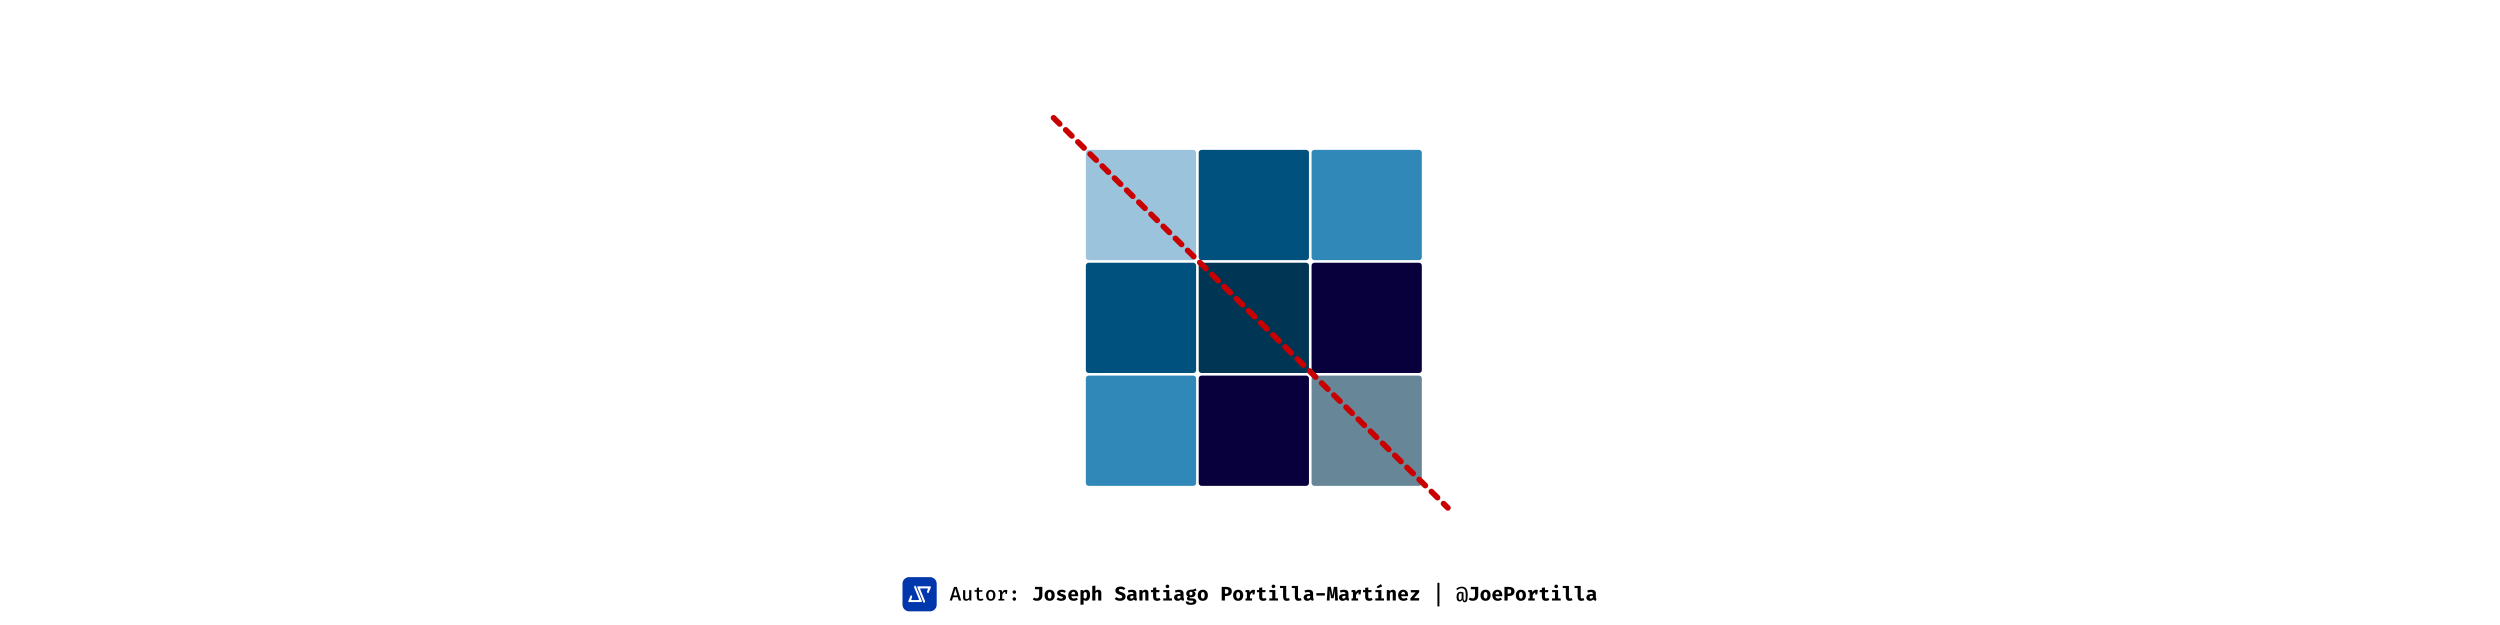
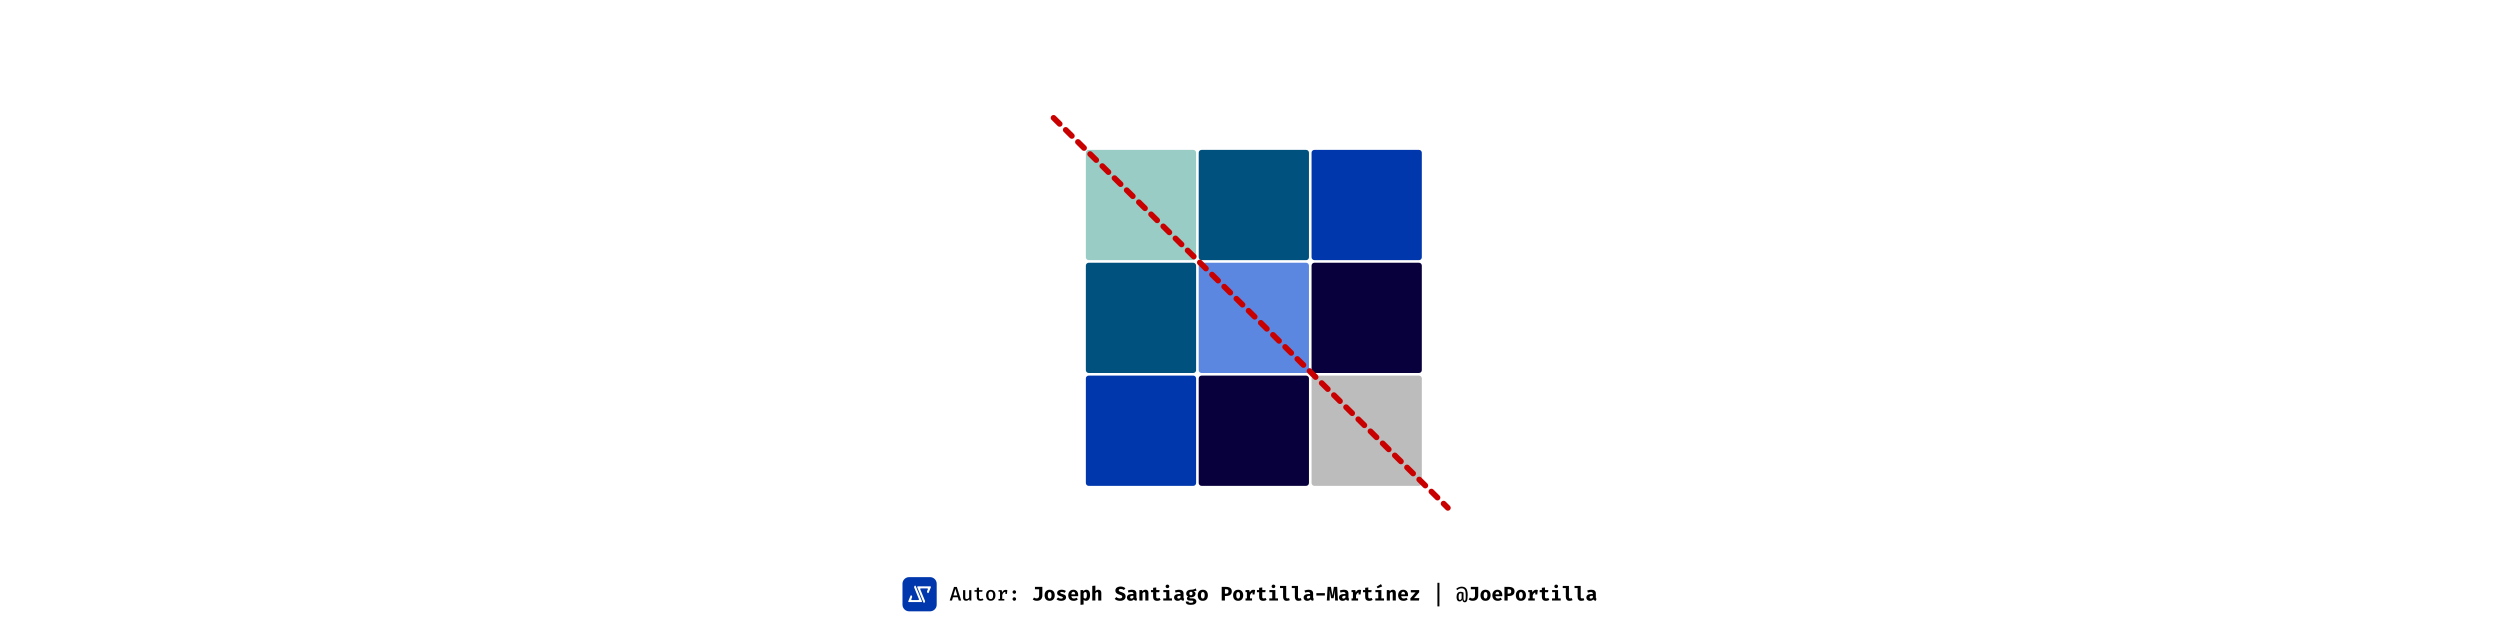
<svg xmlns="http://www.w3.org/2000/svg" width="1400" height="350" viewBox="0 0 1400 350" fill="none">
  <rect width="1400" height="350" fill="white" />
  <rect x="505.39" y="323.186" width="19.162" height="19.162" rx="3.743" fill="#0037AC" />
  <path d="M512.812 328.192C512.685 327.882 512.247 327.882 512.12 328.192L511.92 328.679C511.883 328.769 511.883 328.871 511.92 328.962L514.593 335.522C514.693 335.768 514.512 336.037 514.247 336.037H511.586H510.687C510.421 336.037 510.24 335.767 510.341 335.521L510.803 334.397C510.84 334.307 510.84 334.205 510.803 334.114L510.593 333.599C510.467 333.289 510.028 333.288 509.9 333.598L508.644 336.659C508.543 336.905 508.724 337.175 508.99 337.175H515.942C516.208 337.175 516.389 336.905 516.288 336.659L512.812 328.192Z" fill="white" />
  <path d="M515.348 330.012C515.247 329.766 515.428 329.496 515.694 329.496H518.355H519.253C519.519 329.496 519.701 329.766 519.599 330.013L519.138 331.137C519.101 331.227 519.101 331.329 519.138 331.42L519.348 331.935C519.474 332.245 519.913 332.246 520.04 331.936L521.297 328.875C521.398 328.629 521.217 328.358 520.951 328.358H513.999C513.732 328.358 513.551 328.629 513.652 328.875L517.128 337.342C517.256 337.651 517.694 337.651 517.821 337.342L518.021 336.855C518.058 336.764 518.058 336.663 518.021 336.572L515.348 330.012Z" fill="white" />
  <path d="M536.368 334.455H533.656L533.128 336.282H531.83L534.245 328.69H535.829L538.25 336.282H536.896L536.368 334.455ZM533.92 333.471H536.099L535.015 329.68L533.92 333.471ZM540.545 330.473V334.532C540.545 334.877 540.613 335.123 540.748 335.27C540.888 335.416 541.097 335.49 541.375 335.49C541.64 335.49 541.894 335.411 542.14 335.253C542.386 335.095 542.58 334.903 542.723 334.675V330.473H543.955V336.282H542.894L542.817 335.539C542.6 335.829 542.327 336.051 541.997 336.205C541.667 336.355 541.33 336.43 540.985 336.43C540.424 336.43 540.004 336.276 539.725 335.968C539.45 335.656 539.313 335.229 539.313 334.686V330.473H540.545ZM550.762 335.974C550.549 336.109 550.294 336.219 549.997 336.304C549.7 336.388 549.39 336.43 549.067 336.43C548.392 336.43 547.879 336.256 547.527 335.908C547.179 335.556 547.004 335.093 547.004 334.521V331.369H545.712V330.473H547.004V329.174L548.237 329.026V330.473H550.195L550.057 331.369H548.237V334.51C548.237 334.822 548.314 335.055 548.468 335.209C548.625 335.359 548.882 335.435 549.238 335.435C549.45 335.435 549.647 335.409 549.826 335.358C550.006 335.306 550.169 335.24 550.316 335.16L550.762 335.974ZM554.834 330.319C555.402 330.319 555.881 330.445 556.269 330.698C556.658 330.951 556.952 331.305 557.15 331.76C557.351 332.215 557.452 332.75 557.452 333.366C557.452 333.979 557.349 334.516 557.144 334.978C556.942 335.436 556.645 335.794 556.253 336.051C555.864 336.304 555.389 336.43 554.828 336.43C554.267 336.43 553.79 336.307 553.398 336.062C553.009 335.812 552.712 335.458 552.507 335C552.305 334.542 552.204 334.001 552.204 333.377C552.204 332.772 552.305 332.24 552.507 331.782C552.712 331.323 553.011 330.966 553.403 330.709C553.796 330.449 554.272 330.319 554.834 330.319ZM554.834 331.276C554.39 331.276 554.056 331.446 553.832 331.787C553.609 332.125 553.497 332.655 553.497 333.377C553.497 334.096 553.607 334.626 553.827 334.967C554.051 335.308 554.384 335.479 554.828 335.479C555.272 335.479 555.604 335.308 555.824 334.967C556.048 334.626 556.159 334.092 556.159 333.366C556.159 332.651 556.049 332.125 555.829 331.787C555.609 331.446 555.277 331.276 554.834 331.276ZM559.159 336.282V335.402H560.011V331.347H559.159V330.473H560.952L561.178 331.82C561.394 331.333 561.662 330.962 561.981 330.709C562.303 330.452 562.718 330.324 563.224 330.324C563.396 330.324 563.55 330.339 563.686 330.368C563.825 330.394 563.963 330.429 564.099 330.473L563.73 331.529C563.613 331.496 563.503 331.472 563.4 331.457C563.297 331.439 563.184 331.43 563.059 331.43C562.637 331.43 562.272 331.587 561.964 331.903C561.66 332.218 561.42 332.666 561.244 333.245V335.402H562.415V336.282H559.159ZM563.009 332.612V331.182L563.163 330.473H564.099L563.89 332.612H563.009ZM567.026 335.435C567.026 335.167 567.122 334.938 567.313 334.747C567.503 334.553 567.738 334.455 568.017 334.455C568.299 334.455 568.534 334.553 568.721 334.747C568.912 334.938 569.007 335.167 569.007 335.435C569.007 335.71 568.912 335.944 568.721 336.139C568.534 336.333 568.299 336.43 568.017 336.43C567.738 336.43 567.503 336.333 567.313 336.139C567.122 335.944 567.026 335.71 567.026 335.435ZM567.026 331.529C567.026 331.349 567.07 331.184 567.158 331.034C567.247 330.883 567.366 330.764 567.516 330.676C567.666 330.588 567.833 330.544 568.017 330.544C568.299 330.544 568.534 330.641 568.721 330.836C568.912 331.026 569.007 331.257 569.007 331.529C569.007 331.8 568.912 332.035 568.721 332.233C568.534 332.427 568.299 332.524 568.017 332.524C567.738 332.524 567.503 332.427 567.313 332.233C567.122 332.035 567.026 331.8 567.026 331.529ZM583.714 328.657V333.537C583.714 333.98 583.646 334.382 583.51 334.741C583.375 335.101 583.175 335.407 582.911 335.66C582.65 335.913 582.329 336.108 581.948 336.243C581.57 336.379 581.137 336.447 580.65 336.447C580.158 336.447 579.733 336.384 579.373 336.26C579.018 336.131 578.675 335.955 578.345 335.732L579.032 334.62C579.293 334.8 579.537 334.927 579.764 335C579.991 335.07 580.25 335.105 580.54 335.105C580.932 335.105 581.258 334.98 581.519 334.73C581.783 334.477 581.915 334.087 581.915 333.559V329.977H579.571V328.657H583.714ZM587.813 330.247C588.415 330.247 588.926 330.375 589.348 330.632C589.77 330.889 590.093 331.25 590.316 331.716C590.54 332.178 590.652 332.721 590.652 333.344C590.652 333.993 590.538 334.553 590.311 335.022C590.087 335.488 589.764 335.845 589.343 336.095C588.921 336.344 588.411 336.469 587.813 336.469C587.219 336.469 586.709 336.346 586.284 336.1C585.862 335.854 585.538 335.499 585.31 335.033C585.087 334.567 584.975 334.008 584.975 333.355C584.975 332.735 585.087 332.193 585.31 331.727C585.538 331.261 585.862 330.898 586.284 330.638C586.709 330.377 587.219 330.247 587.813 330.247ZM587.813 331.529C587.458 331.529 587.193 331.675 587.021 331.969C586.852 332.259 586.768 332.721 586.768 333.355C586.768 334.001 586.852 334.468 587.021 334.758C587.193 335.048 587.458 335.193 587.813 335.193C588.169 335.193 588.431 335.048 588.6 334.758C588.772 334.468 588.858 333.997 588.858 333.344C588.858 332.713 588.772 332.253 588.6 331.963C588.431 331.674 588.169 331.529 587.813 331.529ZM594.223 335.226C594.513 335.226 594.746 335.18 594.922 335.088C595.102 334.996 595.191 334.859 595.191 334.675C595.191 334.551 595.157 334.446 595.087 334.362C595.017 334.278 594.883 334.197 594.685 334.12C594.487 334.043 594.194 333.951 593.805 333.845C593.449 333.749 593.134 333.628 592.859 333.482C592.588 333.335 592.375 333.146 592.221 332.915C592.07 332.684 591.995 332.396 591.995 332.051C591.995 331.703 592.092 331.393 592.287 331.122C592.481 330.85 592.767 330.638 593.145 330.484C593.523 330.326 593.985 330.247 594.531 330.247C595.052 330.247 595.505 330.315 595.89 330.451C596.279 330.583 596.614 330.751 596.897 330.957L596.204 331.98C595.962 331.83 595.701 331.71 595.423 331.622C595.144 331.531 594.863 331.485 594.581 331.485C594.298 331.485 594.088 331.523 593.948 331.6C593.813 331.674 593.745 331.785 593.745 331.936C593.745 332.035 593.78 332.121 593.849 332.194C593.923 332.264 594.058 332.337 594.256 332.414C594.454 332.488 594.744 332.579 595.125 332.69C595.503 332.796 595.831 332.919 596.11 333.058C596.393 333.197 596.611 333.384 596.765 333.619C596.919 333.85 596.996 334.156 596.996 334.538C596.996 334.963 596.869 335.321 596.616 335.611C596.363 335.897 596.028 336.111 595.61 336.254C595.191 336.397 594.733 336.469 594.234 336.469C593.669 336.469 593.171 336.388 592.738 336.227C592.305 336.065 591.937 335.853 591.632 335.589L592.507 334.609C592.734 334.785 592.991 334.932 593.277 335.049C593.567 335.167 593.882 335.226 594.223 335.226ZM599.984 333.867C600.024 334.186 600.107 334.444 600.232 334.642C600.36 334.837 600.523 334.98 600.721 335.071C600.919 335.16 601.141 335.204 601.387 335.204C601.655 335.204 601.913 335.16 602.163 335.071C602.412 334.983 602.652 334.866 602.883 334.719L603.582 335.666C603.307 335.9 602.973 336.093 602.581 336.243C602.192 336.394 601.748 336.469 601.249 336.469C600.582 336.469 600.023 336.337 599.572 336.073C599.12 335.805 598.781 335.438 598.554 334.972C598.326 334.507 598.213 333.971 598.213 333.366C598.213 332.79 598.323 332.268 598.543 331.798C598.763 331.325 599.084 330.949 599.506 330.671C599.931 330.388 600.45 330.247 601.062 330.247C601.62 330.247 602.102 330.366 602.509 330.605C602.92 330.843 603.237 331.186 603.461 331.633C603.688 332.081 603.802 332.618 603.802 333.245C603.802 333.344 603.798 333.451 603.791 333.564C603.787 333.678 603.78 333.779 603.769 333.867H599.984ZM601.062 331.413C600.751 331.413 600.499 331.525 600.309 331.749C600.118 331.973 600.002 332.33 599.962 332.822H602.108C602.104 332.396 602.021 332.055 601.86 331.798C601.699 331.542 601.433 331.413 601.062 331.413ZM608.309 330.247C608.818 330.247 609.229 330.374 609.541 330.627C609.852 330.88 610.08 331.237 610.223 331.699C610.37 332.161 610.443 332.71 610.443 333.344C610.443 333.946 610.355 334.483 610.179 334.956C610.003 335.425 609.748 335.796 609.414 336.067C609.081 336.335 608.675 336.469 608.198 336.469C607.63 336.469 607.168 336.265 606.812 335.858V338.537L605.074 338.719V330.44H606.614L606.691 331.094C606.93 330.79 607.19 330.573 607.472 330.445C607.755 330.313 608.033 330.247 608.309 330.247ZM607.769 331.529C607.568 331.529 607.39 331.589 607.236 331.71C607.082 331.831 606.941 331.996 606.812 332.205V334.67C606.933 334.85 607.06 334.982 607.192 335.066C607.327 335.15 607.487 335.193 607.67 335.193C607.978 335.193 608.219 335.053 608.391 334.774C608.563 334.492 608.65 334.023 608.65 333.366C608.65 332.882 608.615 332.508 608.545 332.244C608.475 331.976 608.375 331.791 608.242 331.688C608.11 331.582 607.953 331.529 607.769 331.529ZM613.409 327.948V331.017C613.655 330.757 613.921 330.564 614.207 330.44C614.497 330.311 614.803 330.247 615.126 330.247C615.646 330.247 616.044 330.399 616.319 330.704C616.594 331.008 616.732 331.437 616.732 331.991V336.282H614.994V332.475C614.994 332.123 614.953 331.877 614.873 331.738C614.796 331.598 614.649 331.529 614.432 331.529C614.311 331.529 614.192 331.558 614.075 331.617C613.961 331.672 613.849 331.752 613.739 331.859C613.629 331.965 613.519 332.092 613.409 332.238V336.282H611.671V328.118L613.409 327.948ZM630.344 334.054C630.344 334.527 630.219 334.945 629.97 335.308C629.724 335.671 629.37 335.955 628.908 336.161C628.446 336.366 627.891 336.469 627.241 336.469C626.523 336.469 625.919 336.364 625.432 336.155C624.947 335.943 624.546 335.68 624.227 335.369L625.14 334.356C625.422 334.602 625.734 334.793 626.075 334.928C626.416 335.06 626.79 335.127 627.197 335.127C627.45 335.127 627.672 335.09 627.863 335.016C628.054 334.943 628.202 334.837 628.309 334.697C628.415 334.558 628.468 334.389 628.468 334.191C628.468 334.004 628.426 333.847 628.342 333.718C628.257 333.59 628.114 333.474 627.913 333.372C627.715 333.269 627.438 333.164 627.082 333.058C626.488 332.875 626.009 332.673 625.646 332.453C625.287 332.233 625.024 331.978 624.859 331.688C624.698 331.399 624.617 331.061 624.617 330.676C624.617 330.21 624.746 329.812 625.002 329.482C625.263 329.152 625.611 328.901 626.048 328.729C626.484 328.553 626.965 328.465 627.489 328.465C628.079 328.465 628.6 328.551 629.051 328.723C629.502 328.892 629.893 329.134 630.223 329.449L629.37 330.429C629.114 330.212 628.837 330.053 628.54 329.95C628.243 329.844 627.94 329.79 627.632 329.79C627.405 329.79 627.205 329.82 627.032 329.878C626.86 329.933 626.726 330.016 626.631 330.126C626.535 330.236 626.488 330.374 626.488 330.539C626.488 330.7 626.534 330.836 626.625 330.946C626.717 331.056 626.877 331.16 627.104 331.259C627.331 331.355 627.647 331.466 628.05 331.595C628.531 331.741 628.941 331.918 629.282 332.123C629.627 332.325 629.889 332.579 630.069 332.888C630.252 333.196 630.344 333.584 630.344 334.054ZM636.38 334.598C636.38 334.818 636.409 334.978 636.468 335.077C636.53 335.176 636.629 335.251 636.765 335.303L636.407 336.447C636.063 336.414 635.771 336.339 635.533 336.221C635.298 336.1 635.113 335.919 634.977 335.677C634.753 335.944 634.467 336.144 634.119 336.276C633.771 336.405 633.415 336.469 633.052 336.469C632.45 336.469 631.97 336.298 631.611 335.957C631.255 335.612 631.077 335.171 631.077 334.631C631.077 333.997 631.324 333.507 631.82 333.163C632.318 332.818 633.019 332.646 633.921 332.646H634.708V332.425C634.708 332.121 634.609 331.896 634.411 331.749C634.216 331.602 633.93 331.529 633.552 331.529C633.365 331.529 633.125 331.556 632.832 331.611C632.538 331.663 632.245 331.738 631.952 331.837L631.55 330.682C631.928 330.539 632.32 330.43 632.727 330.357C633.138 330.284 633.505 330.247 633.827 330.247C634.697 330.247 635.338 330.425 635.753 330.781C636.171 331.133 636.38 331.642 636.38 332.31V334.598ZM633.651 335.226C633.838 335.226 634.035 335.171 634.24 335.06C634.445 334.947 634.601 334.787 634.708 334.582V333.636H634.279C633.794 333.636 633.439 333.711 633.211 333.861C632.984 334.008 632.87 334.224 632.87 334.51C632.87 334.734 632.938 334.91 633.074 335.038C633.213 335.163 633.406 335.226 633.651 335.226ZM638.059 336.282V330.44H639.577L639.698 331.116C639.959 330.823 640.234 330.605 640.524 330.462C640.813 330.319 641.143 330.247 641.514 330.247C642.012 330.247 642.405 330.399 642.691 330.704C642.977 331.008 643.12 331.437 643.12 331.991V336.282H641.382V332.491C641.382 332.253 641.365 332.064 641.332 331.925C641.299 331.782 641.241 331.681 641.156 331.622C641.075 331.56 640.964 331.529 640.821 331.529C640.7 331.529 640.58 331.556 640.463 331.611C640.349 331.663 640.237 331.738 640.127 331.837C640.017 331.936 639.907 332.055 639.797 332.194V336.282H638.059ZM649.915 335.941C649.688 336.087 649.413 336.212 649.09 336.315C648.767 336.417 648.404 336.469 648.001 336.469C647.238 336.469 646.671 336.274 646.301 335.886C645.93 335.493 645.745 334.961 645.745 334.29V331.639H644.519V330.44H645.745V329.174L647.484 328.965V330.44H649.365L649.194 331.639H647.484V334.29C647.484 334.58 647.55 334.787 647.682 334.912C647.814 335.037 648.025 335.099 648.314 335.099C648.52 335.099 648.707 335.075 648.875 335.027C649.048 334.976 649.202 334.912 649.338 334.835L649.915 335.941ZM654.823 330.44V335.093H656.309V336.282H651.429V335.093H653.085V331.628H651.484V330.44H654.823ZM653.773 327.381C654.073 327.381 654.319 327.474 654.51 327.661C654.7 327.849 654.796 328.081 654.796 328.36C654.796 328.639 654.7 328.874 654.51 329.064C654.319 329.251 654.073 329.345 653.773 329.345C653.468 329.345 653.219 329.251 653.024 329.064C652.834 328.874 652.738 328.639 652.738 328.36C652.738 328.081 652.834 327.849 653.024 327.661C653.219 327.474 653.468 327.381 653.773 327.381ZM662.768 334.598C662.768 334.818 662.797 334.978 662.856 335.077C662.918 335.176 663.018 335.251 663.153 335.303L662.796 336.447C662.451 336.414 662.159 336.339 661.921 336.221C661.686 336.1 661.501 335.919 661.365 335.677C661.142 335.944 660.856 336.144 660.507 336.276C660.159 336.405 659.803 336.469 659.44 336.469C658.838 336.469 658.358 336.298 657.999 335.957C657.643 335.612 657.465 335.171 657.465 334.631C657.465 333.997 657.713 333.507 658.208 333.163C658.706 332.818 659.407 332.646 660.309 332.646H661.096V332.425C661.096 332.121 660.997 331.896 660.799 331.749C660.604 331.602 660.318 331.529 659.941 331.529C659.754 331.529 659.513 331.556 659.22 331.611C658.927 331.663 658.633 331.738 658.34 331.837L657.938 330.682C658.316 330.539 658.708 330.43 659.115 330.357C659.526 330.284 659.893 330.247 660.216 330.247C661.085 330.247 661.727 330.425 662.141 330.781C662.559 331.133 662.768 331.642 662.768 332.31V334.598ZM660.04 335.226C660.227 335.226 660.423 335.171 660.628 335.06C660.834 334.947 660.989 334.787 661.096 334.582V333.636H660.667C660.183 333.636 659.827 333.711 659.599 333.861C659.372 334.008 659.258 334.224 659.258 334.51C659.258 334.734 659.326 334.91 659.462 335.038C659.601 335.163 659.794 335.226 660.04 335.226ZM669.635 329.504L670.042 330.781C669.836 330.861 669.596 330.92 669.321 330.957C669.046 330.993 668.725 331.012 668.358 331.012C668.725 331.169 669.004 331.366 669.195 331.6C669.389 331.831 669.486 332.136 669.486 332.513C669.486 332.891 669.385 333.229 669.184 333.526C668.982 333.819 668.696 334.05 668.325 334.219C667.955 334.388 667.517 334.472 667.011 334.472C666.886 334.472 666.769 334.466 666.659 334.455C666.549 334.444 666.44 334.428 666.334 334.406C666.272 334.439 666.224 334.487 666.191 334.549C666.158 334.611 666.141 334.675 666.141 334.741C666.141 334.833 666.178 334.916 666.252 334.989C666.329 335.062 666.506 335.099 666.785 335.099H667.742C668.197 335.099 668.589 335.172 668.92 335.319C669.253 335.466 669.512 335.666 669.695 335.919C669.879 336.172 669.97 336.461 669.97 336.788C669.97 337.386 669.708 337.857 669.184 338.202C668.659 338.546 667.88 338.719 666.846 338.719C666.097 338.719 665.518 338.642 665.107 338.488C664.7 338.337 664.416 338.121 664.255 337.839C664.097 337.56 664.018 337.228 664.018 336.843H665.558C665.558 337.012 665.591 337.149 665.657 337.255C665.727 337.365 665.857 337.446 666.048 337.497C666.242 337.549 666.523 337.574 666.89 337.574C667.26 337.574 667.542 337.545 667.737 337.486C667.931 337.428 668.063 337.347 668.133 337.244C668.206 337.145 668.243 337.034 668.243 336.909C668.243 336.736 668.175 336.597 668.039 336.491C667.904 336.384 667.689 336.331 667.396 336.331H666.466C665.835 336.331 665.377 336.216 665.091 335.985C664.805 335.75 664.662 335.477 664.662 335.165C664.662 334.949 664.719 334.743 664.832 334.549C664.95 334.355 665.113 334.191 665.322 334.059C664.948 333.861 664.68 333.628 664.519 333.361C664.357 333.089 664.277 332.765 664.277 332.387C664.277 331.947 664.388 331.569 664.612 331.254C664.836 330.935 665.144 330.689 665.536 330.517C665.932 330.344 666.384 330.258 666.89 330.258C667.326 330.265 667.706 330.236 668.028 330.17C668.351 330.1 668.641 330.007 668.898 329.889C669.154 329.768 669.4 329.64 669.635 329.504ZM666.934 331.386C666.659 331.386 666.44 331.474 666.279 331.65C666.118 331.822 666.037 332.061 666.037 332.365C666.037 332.688 666.119 332.935 666.285 333.108C666.45 333.28 666.666 333.366 666.934 333.366C667.223 333.366 667.443 333.28 667.594 333.108C667.748 332.935 667.825 332.68 667.825 332.343C667.825 332.017 667.75 331.776 667.599 331.622C667.449 331.465 667.227 331.386 666.934 331.386ZM673.575 330.247C674.176 330.247 674.688 330.375 675.11 330.632C675.531 330.889 675.854 331.25 676.078 331.716C676.301 332.178 676.413 332.721 676.413 333.344C676.413 333.993 676.3 334.553 676.072 335.022C675.849 335.488 675.526 335.845 675.104 336.095C674.682 336.344 674.173 336.469 673.575 336.469C672.981 336.469 672.471 336.346 672.045 336.1C671.624 335.854 671.299 335.499 671.072 335.033C670.848 334.567 670.736 334.008 670.736 333.355C670.736 332.735 670.848 332.193 671.072 331.727C671.299 331.261 671.624 330.898 672.045 330.638C672.471 330.377 672.981 330.247 673.575 330.247ZM673.575 331.529C673.219 331.529 672.955 331.675 672.783 331.969C672.614 332.259 672.53 332.721 672.53 333.355C672.53 334.001 672.614 334.468 672.783 334.758C672.955 335.048 673.219 335.193 673.575 335.193C673.93 335.193 674.193 335.048 674.361 334.758C674.534 334.468 674.62 333.997 674.62 333.344C674.62 332.713 674.534 332.253 674.361 331.963C674.193 331.674 673.93 331.529 673.575 331.529ZM687.952 331.144C687.952 330.872 687.9 330.649 687.797 330.473C687.698 330.293 687.546 330.161 687.341 330.076C687.139 329.988 686.884 329.944 686.576 329.944H685.96V332.436H686.67C686.937 332.436 687.167 332.391 687.357 332.299C687.548 332.207 687.695 332.066 687.797 331.875C687.9 331.685 687.952 331.441 687.952 331.144ZM689.811 331.138C689.811 331.729 689.684 332.216 689.431 332.601C689.178 332.987 688.824 333.274 688.37 333.465C687.915 333.652 687.387 333.746 686.785 333.746H685.96V336.282H684.156V328.657H686.554C687.588 328.657 688.39 328.863 688.958 329.273C689.527 329.684 689.811 330.306 689.811 331.138ZM693.366 330.247C693.967 330.247 694.479 330.375 694.901 330.632C695.322 330.889 695.645 331.25 695.869 331.716C696.093 332.178 696.204 332.721 696.204 333.344C696.204 333.993 696.091 334.553 695.863 335.022C695.64 335.488 695.317 335.845 694.895 336.095C694.473 336.344 693.964 336.469 693.366 336.469C692.772 336.469 692.262 336.346 691.836 336.1C691.415 335.854 691.09 335.499 690.863 335.033C690.639 334.567 690.527 334.008 690.527 333.355C690.527 332.735 690.639 332.193 690.863 331.727C691.09 331.261 691.415 330.898 691.836 330.638C692.262 330.377 692.772 330.247 693.366 330.247ZM693.366 331.529C693.01 331.529 692.746 331.675 692.574 331.969C692.405 332.259 692.321 332.721 692.321 333.355C692.321 334.001 692.405 334.468 692.574 334.758C692.746 335.048 693.01 335.193 693.366 335.193C693.722 335.193 693.984 335.048 694.152 334.758C694.325 334.468 694.411 333.997 694.411 333.344C694.411 332.713 694.325 332.253 694.152 331.963C693.984 331.674 693.722 331.529 693.366 331.529ZM697.487 336.282V335.116H698.257V331.595H697.487V330.44H699.583L699.902 331.754C700.111 331.252 700.377 330.878 700.7 330.632C701.026 330.386 701.424 330.264 701.894 330.264C702.092 330.264 702.268 330.28 702.422 330.313C702.576 330.342 702.721 330.385 702.856 330.44L702.328 331.875C702.222 331.846 702.116 331.824 702.009 331.809C701.903 331.795 701.786 331.787 701.657 331.787C701.276 331.787 700.94 331.943 700.65 332.255C700.364 332.567 700.146 332.963 699.996 333.443V335.116H701.151V336.282H697.487ZM701.443 332.882V331.177L701.701 330.44H702.856L702.532 332.882H701.443ZM709.288 335.941C709.061 336.087 708.786 336.212 708.463 336.315C708.141 336.417 707.777 336.469 707.374 336.469C706.611 336.469 706.045 336.274 705.674 335.886C705.304 335.493 705.119 334.961 705.119 334.29V331.639H703.892V330.44H705.119V329.174L706.857 328.965V330.44H708.738L708.568 331.639H706.857V334.29C706.857 334.58 706.923 334.787 707.055 334.912C707.187 335.037 707.398 335.099 707.688 335.099C707.893 335.099 708.08 335.075 708.249 335.027C708.421 334.976 708.575 334.912 708.711 334.835L709.288 335.941ZM714.197 330.44V335.093H715.682V336.282H710.802V335.093H712.458V331.628H710.857V330.44H714.197ZM713.146 327.381C713.447 327.381 713.692 327.474 713.883 327.661C714.074 327.849 714.169 328.081 714.169 328.36C714.169 328.639 714.074 328.874 713.883 329.064C713.692 329.251 713.447 329.345 713.146 329.345C712.842 329.345 712.592 329.251 712.398 329.064C712.207 328.874 712.112 328.639 712.112 328.36C712.112 328.081 712.207 327.849 712.398 327.661C712.592 327.474 712.842 327.381 713.146 327.381ZM720.271 328.118V334.444C720.271 334.679 720.337 334.848 720.469 334.95C720.605 335.049 720.79 335.099 721.025 335.099C721.175 335.099 721.32 335.082 721.459 335.049C721.599 335.013 721.729 334.971 721.85 334.923L722.268 336.084C722.07 336.186 721.832 336.276 721.553 336.353C721.274 336.43 720.95 336.469 720.579 336.469C719.875 336.469 719.358 336.267 719.028 335.864C718.698 335.457 718.533 334.912 718.533 334.23V329.306H716.811V328.118H720.271ZM726.868 328.118V334.444C726.868 334.679 726.934 334.848 727.066 334.95C727.202 335.049 727.387 335.099 727.622 335.099C727.772 335.099 727.917 335.082 728.056 335.049C728.196 335.013 728.326 334.971 728.447 334.923L728.865 336.084C728.667 336.186 728.429 336.276 728.15 336.353C727.871 336.43 727.547 336.469 727.176 336.469C726.472 336.469 725.955 336.267 725.625 335.864C725.295 335.457 725.13 334.912 725.13 334.23V329.306H723.408V328.118H726.868ZM735.336 334.598C735.336 334.818 735.365 334.978 735.424 335.077C735.486 335.176 735.585 335.251 735.721 335.303L735.363 336.447C735.018 336.414 734.727 336.339 734.488 336.221C734.254 336.1 734.068 335.919 733.933 335.677C733.709 335.944 733.423 336.144 733.075 336.276C732.726 336.405 732.37 336.469 732.007 336.469C731.406 336.469 730.925 336.298 730.566 335.957C730.21 335.612 730.032 335.171 730.032 334.631C730.032 333.997 730.28 333.507 730.775 333.163C731.274 332.818 731.974 332.646 732.877 332.646H733.663V332.425C733.663 332.121 733.564 331.896 733.366 331.749C733.172 331.602 732.886 331.529 732.508 331.529C732.321 331.529 732.081 331.556 731.787 331.611C731.494 331.663 731.201 331.738 730.907 331.837L730.506 330.682C730.883 330.539 731.276 330.43 731.683 330.357C732.094 330.284 732.46 330.247 732.783 330.247C733.652 330.247 734.294 330.425 734.708 330.781C735.126 331.133 735.336 331.642 735.336 332.31V334.598ZM732.607 335.226C732.794 335.226 732.99 335.171 733.196 335.06C733.401 334.947 733.557 334.787 733.663 334.582V333.636H733.234C732.75 333.636 732.394 333.711 732.167 333.861C731.939 334.008 731.826 334.224 731.826 334.51C731.826 334.734 731.894 334.91 732.029 335.038C732.169 335.163 732.361 335.226 732.607 335.226ZM737.163 333.515V332.161H741.927V333.515H737.163ZM748.821 328.657L749.25 336.282H747.677L747.583 333.02C747.576 332.715 747.572 332.444 747.572 332.205C747.576 331.967 747.582 331.743 747.589 331.534C747.596 331.322 747.607 331.109 747.622 330.896C747.64 330.68 747.659 330.445 747.677 330.192L746.819 334.983H745.454L744.53 330.192C744.552 330.434 744.571 330.663 744.585 330.88C744.604 331.092 744.616 331.307 744.624 331.523C744.631 331.74 744.637 331.973 744.64 332.222C744.644 332.468 744.642 332.743 744.635 333.047L744.58 336.282H743.034L743.463 328.657H745.317L746.164 333.586L746.967 328.657H748.821ZM755.127 334.598C755.127 334.818 755.156 334.978 755.215 335.077C755.277 335.176 755.376 335.251 755.512 335.303L755.154 336.447C754.809 336.414 754.518 336.339 754.279 336.221C754.045 336.1 753.86 335.919 753.724 335.677C753.5 335.944 753.214 336.144 752.866 336.276C752.517 336.405 752.161 336.469 751.798 336.469C751.197 336.469 750.717 336.298 750.357 335.957C750.001 335.612 749.824 335.171 749.824 334.631C749.824 333.997 750.071 333.507 750.566 333.163C751.065 332.818 751.765 332.646 752.668 332.646H753.454V332.425C753.454 332.121 753.355 331.896 753.157 331.749C752.963 331.602 752.677 331.529 752.299 331.529C752.112 331.529 751.872 331.556 751.578 331.611C751.285 331.663 750.992 331.738 750.698 331.837L750.297 330.682C750.674 330.539 751.067 330.43 751.474 330.357C751.885 330.284 752.251 330.247 752.574 330.247C753.443 330.247 754.085 330.425 754.499 330.781C754.918 331.133 755.127 331.642 755.127 332.31V334.598ZM752.398 335.226C752.585 335.226 752.781 335.171 752.987 335.06C753.192 334.947 753.348 334.787 753.454 334.582V333.636H753.025C752.541 333.636 752.185 333.711 751.958 333.861C751.731 334.008 751.617 334.224 751.617 334.51C751.617 334.734 751.685 334.91 751.82 335.038C751.96 335.163 752.152 335.226 752.398 335.226ZM756.861 336.282V335.116H757.631V331.595H756.861V330.44H758.957L759.276 331.754C759.485 331.252 759.751 330.878 760.073 330.632C760.4 330.386 760.798 330.264 761.267 330.264C761.465 330.264 761.641 330.28 761.795 330.313C761.949 330.342 762.094 330.385 762.23 330.44L761.702 331.875C761.595 331.846 761.489 331.824 761.383 331.809C761.276 331.795 761.159 331.787 761.03 331.787C760.649 331.787 760.314 331.943 760.024 332.255C759.738 332.567 759.52 332.963 759.369 333.443V335.116H760.524V336.282H756.861ZM760.816 332.882V331.177L761.074 330.44H762.23L761.905 332.882H760.816ZM768.662 335.941C768.434 336.087 768.159 336.212 767.837 336.315C767.514 336.417 767.151 336.469 766.747 336.469C765.985 336.469 765.418 336.274 765.048 335.886C764.677 335.493 764.492 334.961 764.492 334.29V331.639H763.265V330.44H764.492V329.174L766.23 328.965V330.44H768.112L767.941 331.639H766.23V334.29C766.23 334.58 766.296 334.787 766.428 334.912C766.56 335.037 766.771 335.099 767.061 335.099C767.266 335.099 767.453 335.075 767.622 335.027C767.794 334.976 767.948 334.912 768.084 334.835L768.662 335.941ZM773.57 330.44V335.093H775.055V336.282H770.176V335.093H771.832V331.628H770.231V330.44H773.57ZM773.355 327.095L774.032 328.404L771.435 329.433L770.957 328.553L773.355 327.095ZM776.597 336.282V330.44H778.115L778.236 331.116C778.496 330.823 778.772 330.605 779.061 330.462C779.351 330.319 779.681 330.247 780.051 330.247C780.55 330.247 780.943 330.399 781.229 330.704C781.515 331.008 781.658 331.437 781.658 331.991V336.282H779.919V332.491C779.919 332.253 779.903 332.064 779.87 331.925C779.837 331.782 779.778 331.681 779.694 331.622C779.613 331.56 779.501 331.529 779.358 331.529C779.237 331.529 779.118 331.556 779.001 331.611C778.887 331.663 778.775 331.738 778.665 331.837C778.555 331.936 778.445 332.055 778.335 332.194V336.282H776.597ZM784.701 333.867C784.741 334.186 784.824 334.444 784.949 334.642C785.077 334.837 785.24 334.98 785.438 335.071C785.636 335.16 785.858 335.204 786.104 335.204C786.372 335.204 786.63 335.16 786.88 335.071C787.129 334.983 787.369 334.866 787.6 334.719L788.299 335.666C788.024 335.9 787.69 336.093 787.298 336.243C786.909 336.394 786.465 336.469 785.966 336.469C785.299 336.469 784.74 336.337 784.288 336.073C783.837 335.805 783.498 335.438 783.271 334.972C783.043 334.507 782.93 333.971 782.93 333.366C782.93 332.79 783.04 332.268 783.26 331.798C783.48 331.325 783.801 330.949 784.222 330.671C784.648 330.388 785.167 330.247 785.779 330.247C786.337 330.247 786.819 330.366 787.226 330.605C787.637 330.843 787.954 331.186 788.178 331.633C788.405 332.081 788.519 332.618 788.519 333.245C788.519 333.344 788.515 333.451 788.508 333.564C788.504 333.678 788.497 333.779 788.486 333.867H784.701ZM785.779 331.413C785.468 331.413 785.216 331.525 785.026 331.749C784.835 331.973 784.719 332.33 784.679 332.822H786.825C786.821 332.396 786.738 332.055 786.577 331.798C786.416 331.542 786.15 331.413 785.779 331.413ZM791.865 334.967H794.791L794.626 336.282H789.813V335.055L792.712 331.749H790.055V330.44H794.736V331.661L791.865 334.967ZM806.077 326.38V339.582H804.954V326.38H806.077ZM818.544 328.536C819.095 328.536 819.564 328.617 819.953 328.778C820.341 328.936 820.662 329.158 820.915 329.444C821.172 329.726 821.372 330.06 821.515 330.445C821.658 330.83 821.759 331.248 821.818 331.699C821.876 332.15 821.906 332.618 821.906 333.102C821.906 334.026 821.862 334.8 821.774 335.424C821.686 336.043 821.521 336.509 821.278 336.821C821.04 337.136 820.695 337.294 820.244 337.294C820.024 337.294 819.832 337.244 819.667 337.145C819.505 337.046 819.371 336.918 819.265 336.76C819.162 336.606 819.084 336.439 819.029 336.26C818.977 336.076 818.948 335.904 818.94 335.743H818.896C818.823 335.919 818.722 336.087 818.594 336.249C818.466 336.41 818.302 336.542 818.104 336.645C817.906 336.747 817.664 336.799 817.378 336.799C816.967 336.799 816.637 336.689 816.388 336.469C816.139 336.252 815.957 335.954 815.843 335.572C815.73 335.191 815.673 334.76 815.673 334.279C815.673 333.344 815.864 332.631 816.245 332.139C816.626 331.644 817.178 331.397 817.901 331.397C818.172 331.397 818.44 331.43 818.704 331.496C818.972 331.558 819.26 331.672 819.568 331.837V335.105C819.568 335.453 819.595 335.722 819.65 335.913C819.705 336.104 819.78 336.236 819.876 336.309C819.975 336.383 820.087 336.419 820.211 336.419C820.358 336.419 820.472 336.344 820.552 336.194C820.637 336.043 820.697 335.827 820.734 335.545C820.771 335.259 820.793 334.914 820.8 334.51C820.807 334.107 820.811 333.652 820.811 333.146C820.811 332.603 820.78 332.106 820.717 331.655C820.659 331.201 820.547 330.808 820.382 330.478C820.22 330.148 819.989 329.893 819.689 329.713C819.388 329.534 818.997 329.444 818.517 329.444C818.147 329.444 817.756 329.514 817.345 329.653C816.938 329.792 816.509 330.06 816.058 330.456L815.464 329.768C815.963 329.336 816.467 329.022 816.977 328.828C817.49 328.633 818.013 328.536 818.544 328.536ZM817.917 332.233C817.496 332.233 817.208 332.398 817.054 332.728C816.9 333.054 816.823 333.572 816.823 334.279C816.823 334.631 816.845 334.932 816.889 335.182C816.933 335.431 817.01 335.622 817.12 335.754C817.23 335.886 817.378 335.952 817.565 335.952C817.789 335.952 817.963 335.9 818.088 335.798C818.213 335.695 818.306 335.574 818.368 335.435C818.431 335.292 818.478 335.167 818.511 335.06V332.376C818.412 332.325 818.317 332.288 818.225 332.266C818.134 332.244 818.031 332.233 817.917 332.233ZM827.804 328.657V333.537C827.804 333.98 827.736 334.382 827.6 334.741C827.465 335.101 827.265 335.407 827.001 335.66C826.74 335.913 826.42 336.108 826.038 336.243C825.66 336.379 825.228 336.447 824.74 336.447C824.248 336.447 823.823 336.384 823.464 336.26C823.108 336.131 822.765 335.955 822.435 335.732L823.123 334.62C823.383 334.8 823.627 334.927 823.854 335C824.082 335.07 824.34 335.105 824.63 335.105C825.022 335.105 825.349 334.98 825.609 334.73C825.873 334.477 826.005 334.087 826.005 333.559V329.977H823.662V328.657H827.804ZM831.904 330.247C832.505 330.247 833.017 330.375 833.438 330.632C833.86 330.889 834.183 331.25 834.407 331.716C834.63 332.178 834.742 332.721 834.742 333.344C834.742 333.993 834.628 334.553 834.401 335.022C834.177 335.488 833.855 335.845 833.433 336.095C833.011 336.344 832.501 336.469 831.904 336.469C831.309 336.469 830.8 336.346 830.374 336.1C829.952 335.854 829.628 335.499 829.401 335.033C829.177 334.567 829.065 334.008 829.065 333.355C829.065 332.735 829.177 332.193 829.401 331.727C829.628 331.261 829.952 330.898 830.374 330.638C830.8 330.377 831.309 330.247 831.904 330.247ZM831.904 331.529C831.548 331.529 831.284 331.675 831.111 331.969C830.943 332.259 830.858 332.721 830.858 333.355C830.858 334.001 830.943 334.468 831.111 334.758C831.284 335.048 831.548 335.193 831.904 335.193C832.259 335.193 832.521 335.048 832.69 334.758C832.863 334.468 832.949 333.997 832.949 333.344C832.949 332.713 832.863 332.253 832.69 331.963C832.521 331.674 832.259 331.529 831.904 331.529ZM837.477 333.867C837.518 334.186 837.6 334.444 837.725 334.642C837.853 334.837 838.016 334.98 838.214 335.071C838.413 335.16 838.634 335.204 838.88 335.204C839.148 335.204 839.406 335.16 839.656 335.071C839.905 334.983 840.145 334.866 840.376 334.719L841.075 335.666C840.8 335.9 840.466 336.093 840.074 336.243C839.685 336.394 839.241 336.469 838.743 336.469C838.075 336.469 837.516 336.337 837.065 336.073C836.614 335.805 836.274 335.438 836.047 334.972C835.82 334.507 835.706 333.971 835.706 333.366C835.706 332.79 835.816 332.268 836.036 331.798C836.256 331.325 836.577 330.949 836.999 330.671C837.424 330.388 837.943 330.247 838.556 330.247C839.113 330.247 839.595 330.366 840.002 330.605C840.413 330.843 840.73 331.186 840.954 331.633C841.181 332.081 841.295 332.618 841.295 333.245C841.295 333.344 841.291 333.451 841.284 333.564C841.28 333.678 841.273 333.779 841.262 333.867H837.477ZM838.556 331.413C838.244 331.413 837.993 331.525 837.802 331.749C837.611 331.973 837.496 332.33 837.455 332.822H839.601C839.597 332.396 839.515 332.055 839.353 331.798C839.192 331.542 838.926 331.413 838.556 331.413ZM846.28 331.144C846.28 330.872 846.229 330.649 846.126 330.473C846.027 330.293 845.875 330.161 845.67 330.076C845.468 329.988 845.213 329.944 844.905 329.944H844.289V332.436H844.999C845.266 332.436 845.496 332.391 845.686 332.299C845.877 332.207 846.024 332.066 846.126 331.875C846.229 331.685 846.28 331.441 846.28 331.144ZM848.14 331.138C848.14 331.729 848.013 332.216 847.76 332.601C847.507 332.987 847.153 333.274 846.698 333.465C846.244 333.652 845.716 333.746 845.114 333.746H844.289V336.282H842.485V328.657H844.883C845.917 328.657 846.719 328.863 847.287 329.273C847.855 329.684 848.14 330.306 848.14 331.138ZM851.695 330.247C852.296 330.247 852.808 330.375 853.229 330.632C853.651 330.889 853.974 331.25 854.198 331.716C854.421 332.178 854.533 332.721 854.533 333.344C854.533 333.993 854.42 334.553 854.192 335.022C853.968 335.488 853.646 335.845 853.224 336.095C852.802 336.344 852.292 336.469 851.695 336.469C851.1 336.469 850.591 336.346 850.165 336.1C849.744 335.854 849.419 335.499 849.192 335.033C848.968 334.567 848.856 334.008 848.856 333.355C848.856 332.735 848.968 332.193 849.192 331.727C849.419 331.261 849.744 330.898 850.165 330.638C850.591 330.377 851.1 330.247 851.695 330.247ZM851.695 331.529C851.339 331.529 851.075 331.675 850.902 331.969C850.734 332.259 850.649 332.721 850.649 333.355C850.649 334.001 850.734 334.468 850.902 334.758C851.075 335.048 851.339 335.193 851.695 335.193C852.05 335.193 852.313 335.048 852.481 334.758C852.654 334.468 852.74 333.997 852.74 333.344C852.74 332.713 852.654 332.253 852.481 331.963C852.313 331.674 852.05 331.529 851.695 331.529ZM855.816 336.282V335.116H856.586V331.595H855.816V330.44H857.912L858.231 331.754C858.44 331.252 858.706 330.878 859.029 330.632C859.355 330.386 859.753 330.264 860.223 330.264C860.421 330.264 860.597 330.28 860.751 330.313C860.905 330.342 861.05 330.385 861.185 330.44L860.657 331.875C860.551 331.846 860.444 331.824 860.338 331.809C860.232 331.795 860.114 331.787 859.986 331.787C859.605 331.787 859.269 331.943 858.979 332.255C858.693 332.567 858.475 332.963 858.325 333.443V335.116H859.48V336.282H855.816ZM859.771 332.882V331.177L860.03 330.44H861.185L860.861 332.882H859.771ZM867.617 335.941C867.39 336.087 867.115 336.212 866.792 336.315C866.469 336.417 866.106 336.469 865.703 336.469C864.94 336.469 864.373 336.274 864.003 335.886C863.633 335.493 863.447 334.961 863.447 334.29V331.639H862.221V330.44H863.447V329.174L865.186 328.965V330.44H867.067L866.897 331.639H865.186V334.29C865.186 334.58 865.252 334.787 865.384 334.912C865.516 335.037 865.727 335.099 866.016 335.099C866.222 335.099 866.409 335.075 866.578 335.027C866.75 334.976 866.904 334.912 867.04 334.835L867.617 335.941ZM872.525 330.44V335.093H874.011V336.282H869.131V335.093H870.787V331.628H869.186V330.44H872.525ZM871.475 327.381C871.775 327.381 872.021 327.474 872.212 327.661C872.403 327.849 872.498 328.081 872.498 328.36C872.498 328.639 872.403 328.874 872.212 329.064C872.021 329.251 871.775 329.345 871.475 329.345C871.17 329.345 870.921 329.251 870.727 329.064C870.536 328.874 870.441 328.639 870.441 328.36C870.441 328.081 870.536 327.849 870.727 327.661C870.921 327.474 871.17 327.381 871.475 327.381ZM878.6 328.118V334.444C878.6 334.679 878.666 334.848 878.798 334.95C878.934 335.049 879.119 335.099 879.354 335.099C879.504 335.099 879.649 335.082 879.788 335.049C879.927 335.013 880.058 334.971 880.179 334.923L880.597 336.084C880.399 336.186 880.16 336.276 879.882 336.353C879.603 336.43 879.278 336.469 878.908 336.469C878.204 336.469 877.687 336.267 877.357 335.864C877.027 335.457 876.862 334.912 876.862 334.23V329.306H875.14V328.118H878.6ZM885.197 328.118V334.444C885.197 334.679 885.263 334.848 885.395 334.95C885.531 335.049 885.716 335.099 885.951 335.099C886.101 335.099 886.246 335.082 886.385 335.049C886.524 335.013 886.655 334.971 886.776 334.923L887.194 336.084C886.996 336.186 886.757 336.276 886.479 336.353C886.2 336.43 885.875 336.469 885.505 336.469C884.801 336.469 884.284 336.267 883.954 335.864C883.624 335.457 883.459 334.912 883.459 334.23V329.306H881.737V328.118H885.197ZM893.664 334.598C893.664 334.818 893.694 334.978 893.752 335.077C893.815 335.176 893.914 335.251 894.049 335.303L893.692 336.447C893.347 336.414 893.056 336.339 892.817 336.221C892.582 336.1 892.397 335.919 892.262 335.677C892.038 335.944 891.752 336.144 891.403 336.276C891.055 336.405 890.699 336.469 890.336 336.469C889.735 336.469 889.254 336.298 888.895 335.957C888.539 335.612 888.361 335.171 888.361 334.631C888.361 333.997 888.609 333.507 889.104 333.163C889.603 332.818 890.303 332.646 891.205 332.646H891.992V332.425C891.992 332.121 891.893 331.896 891.695 331.749C891.501 331.602 891.214 331.529 890.837 331.529C890.65 331.529 890.409 331.556 890.116 331.611C889.823 331.663 889.529 331.738 889.236 331.837L888.834 330.682C889.212 330.539 889.604 330.43 890.012 330.357C890.422 330.284 890.789 330.247 891.112 330.247C891.981 330.247 892.623 330.425 893.037 330.781C893.455 331.133 893.664 331.642 893.664 332.31V334.598ZM890.936 335.226C891.123 335.226 891.319 335.171 891.524 335.06C891.73 334.947 891.886 334.787 891.992 334.582V333.636H891.563C891.079 333.636 890.723 333.711 890.496 333.861C890.268 334.008 890.155 334.224 890.155 334.51C890.155 334.734 890.222 334.91 890.358 335.038C890.498 335.163 890.69 335.226 890.936 335.226Z" fill="black" />
-   <rect x="608.075" y="83.938" width="61.743" height="61.743" rx="1.6" fill="#9BC3DC" />
-   <rect x="608.075" y="210.337" width="61.743" height="61.743" rx="1.6" fill="#2F88B8" />
+   <rect x="608.076" y="83.938" width="61.743" height="61.743" rx="1.6" fill="#99CCC5" />
+   <rect x="608.076" y="210.337" width="61.743" height="61.743" rx="1.6" fill="#0037AC" />
  <rect x="671.275" y="83.938" width="61.743" height="61.743" rx="1.6" fill="#00517E" />
  <rect x="671.275" y="210.337" width="61.743" height="61.743" rx="1.6" fill="#08003C" />
-   <rect x="734.476" y="83.938" width="61.743" height="61.743" rx="1.6" fill="#2F88B8" />
-   <rect x="734.476" y="210.337" width="61.743" height="61.743" rx="1.6" fill="#678698" />
-   <rect x="608.075" y="147.137" width="61.743" height="61.743" rx="1.6" fill="#00517E" />
-   <rect x="671.275" y="147.137" width="61.743" height="61.743" rx="1.6" fill="#003653" />
+   <rect x="734.476" y="83.938" width="61.743" height="61.743" rx="1.6" fill="#0037AC" />
+   <rect x="734.476" y="210.337" width="61.743" height="61.743" rx="1.6" fill="#BCBCBC" />
+   <rect x="608.076" y="147.137" width="61.743" height="61.743" rx="1.6" fill="#00517E" />
+   <rect x="671.275" y="147.137" width="61.743" height="61.743" rx="1.6" fill="#5C87E1" />
  <rect x="734.476" y="147.137" width="61.743" height="61.743" rx="1.6" fill="#08003C" />
-   <path d="M590 66L810.8 284.4" stroke="#C90000" stroke-width="3.2" stroke-linecap="round" stroke-dasharray="4.8 4.8" />
+   <path d="M590.001 66L810.801 284.4" stroke="#C90000" stroke-width="3.2" stroke-linecap="round" stroke-dasharray="4.8 4.8" />
</svg>
